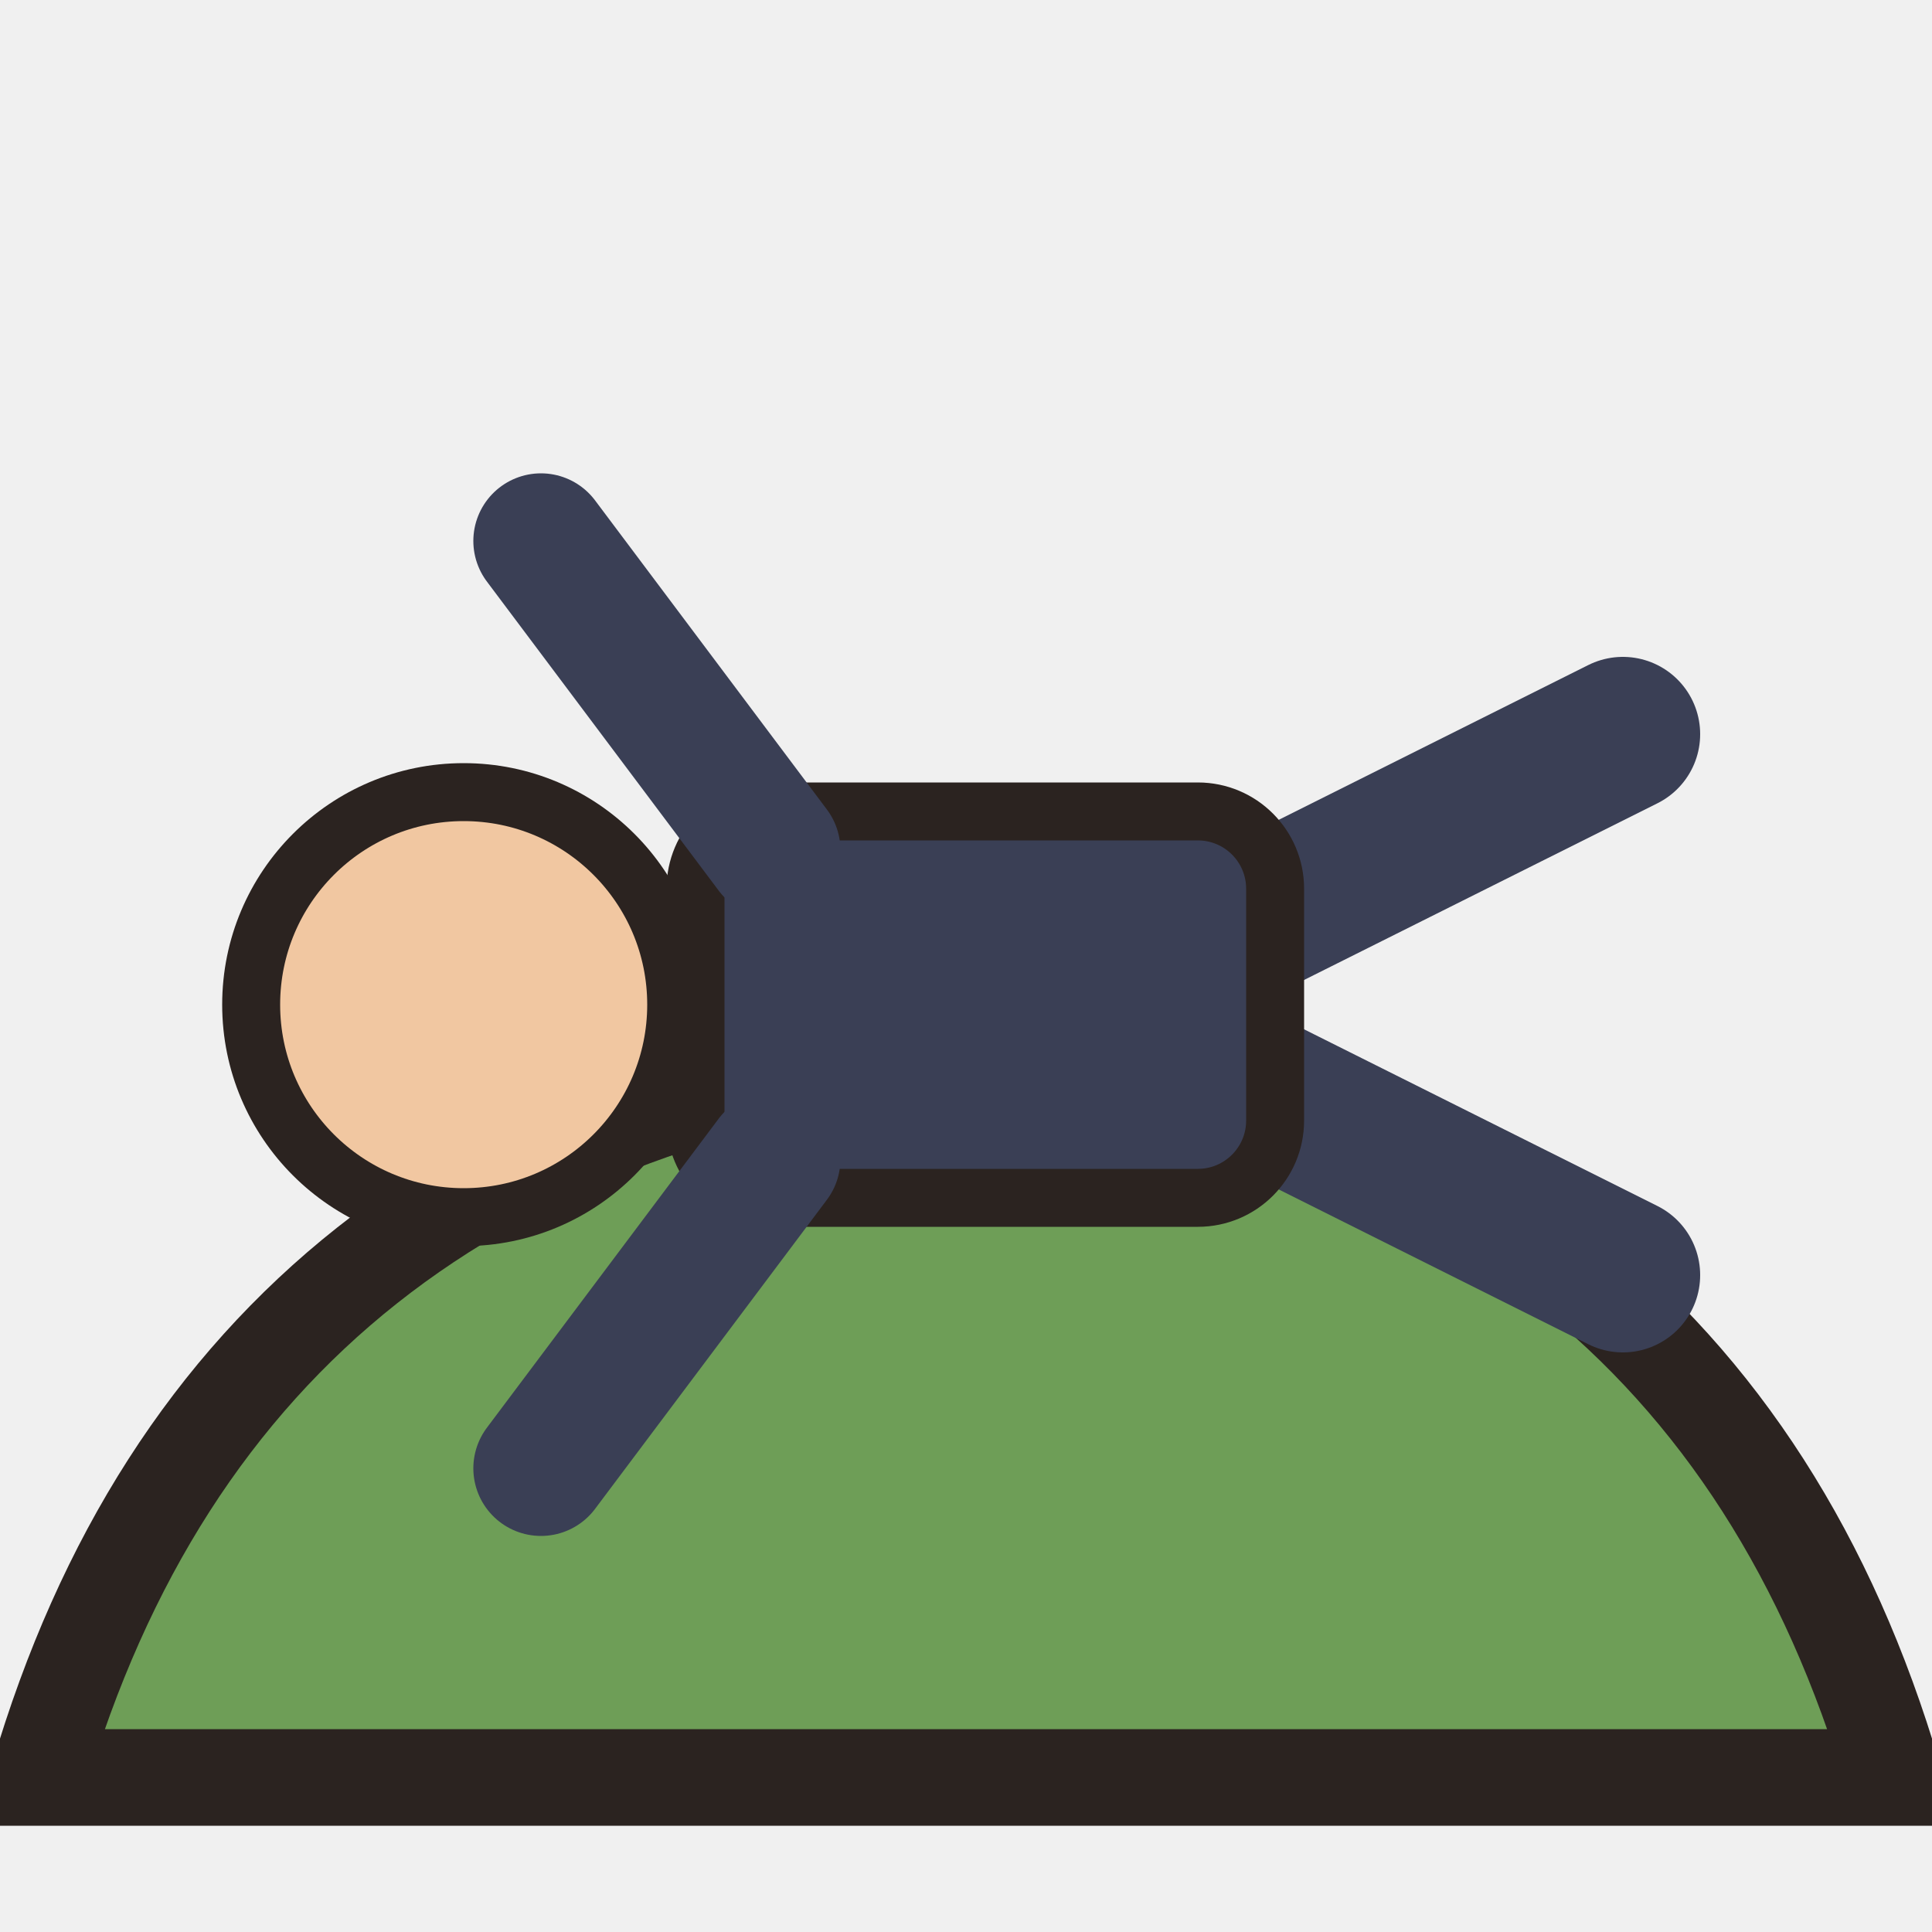
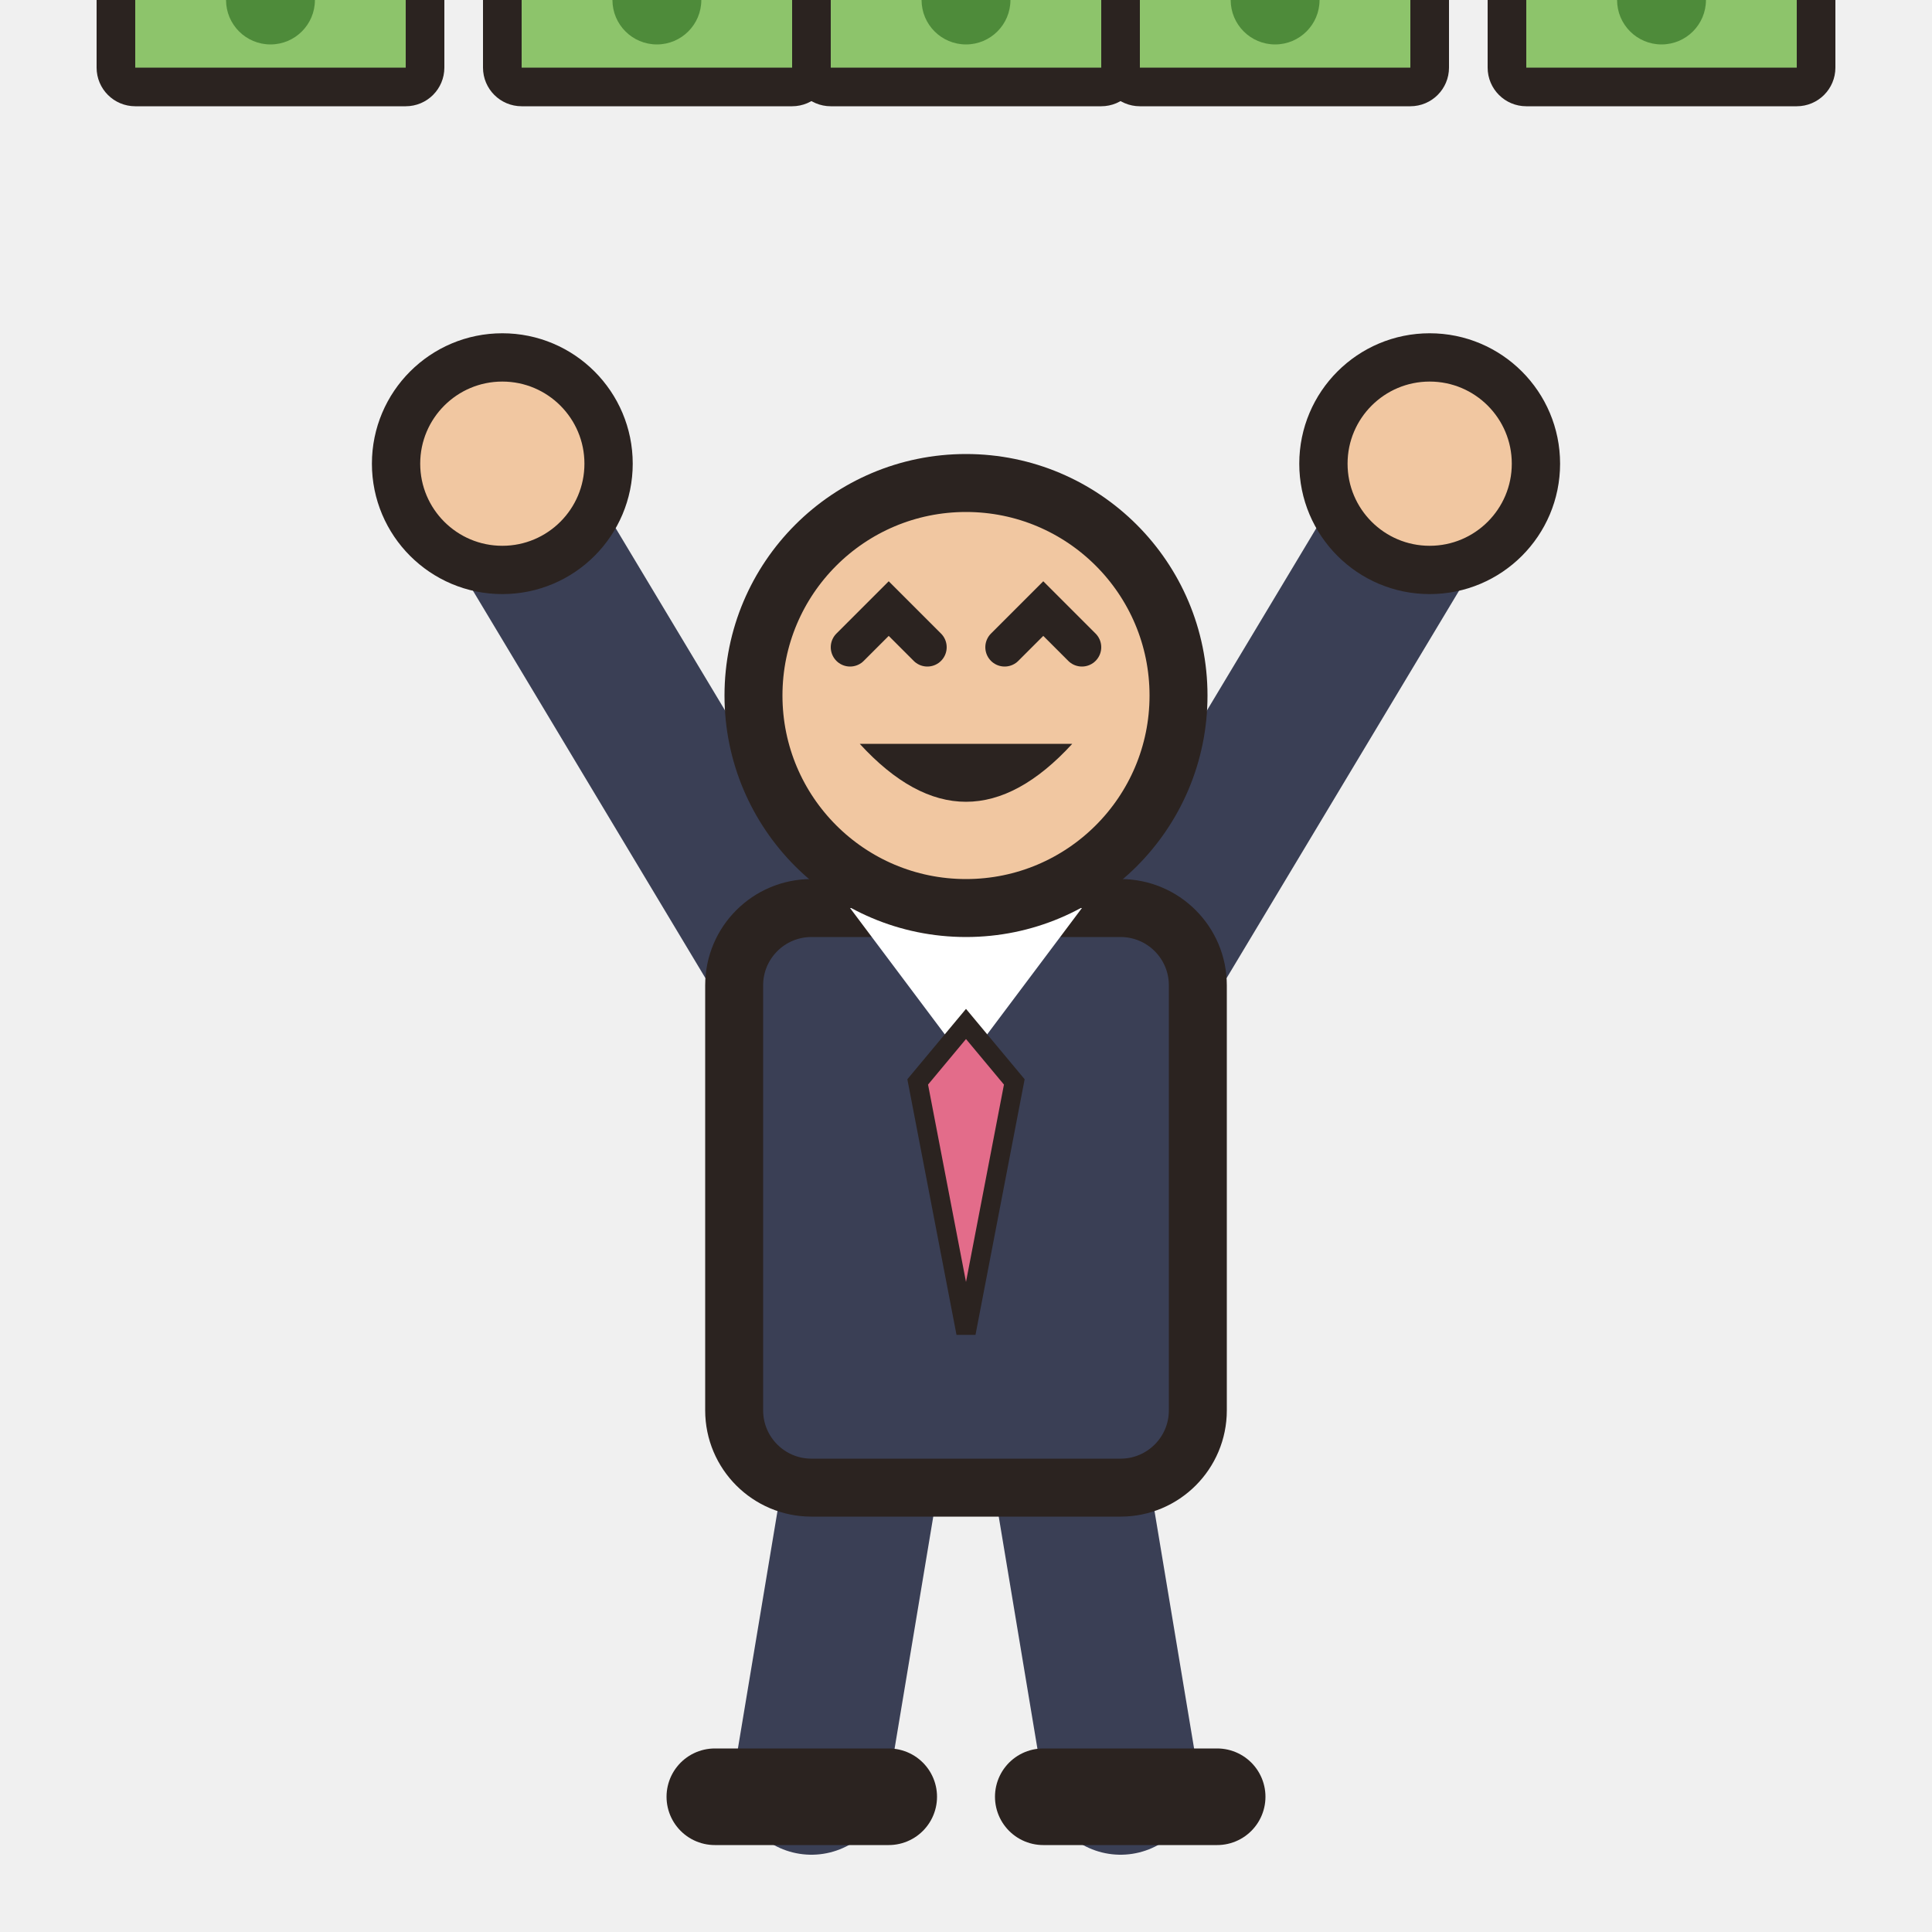
- <svg xmlns="http://www.w3.org/2000/svg" viewBox="0 0 100 100" width="34" height="34">
-   <path d="M2 92q10-34 48-38q38 4 48 38z" fill="#6E9E57" stroke="#2B2320" stroke-width="5" />
-   <path d="M64 48l20-10M64 56l20 10" stroke="#3A3F55" stroke-width="8" stroke-linecap="round" />
-   <rect x="36" y="42" width="30" height="20" rx="4" fill="#3A3F55" stroke="#2B2320" stroke-width="3" />
-   <path d="M40 44l-12-16M40 60l-12 16" stroke="#3A3F55" stroke-width="7" stroke-linecap="round" />
-   <circle cx="24" cy="52" r="11" fill="#F1C7A1" stroke="#2B2320" stroke-width="3" />
+ <svg xmlns="http://www.w3.org/2000/svg" viewBox="0 0 100 100" width="34" height="34" aria-hidden="true">
+   <style>
+ @keyframes m-fall{0%{transform:translate(0,-10px) rotate(-20deg);opacity:0}8%{opacity:1}30%{transform:translate(4px,20px) rotate(18deg)}55%{transform:translate(-4px,50px) rotate(-16deg)}82%{transform:translate(3px,80px) rotate(12deg);opacity:1}100%{transform:translate(0,104px) rotate(-8deg);opacity:0}}
+ @keyframes m-wl{0%,100%{transform:rotate(0)}50%{transform:rotate(-10deg)}}
+ @keyframes m-wr{0%,100%{transform:rotate(0)}50%{transform:rotate(10deg)}}
+ .m-b{transform-box:fill-box;transform-origin:center;animation:m-fall 2.4s linear infinite}
+ .m-b1{animation-delay:0s}.m-b2{animation-delay:-.6s}.m-b3{animation-delay:-1.2s}.m-b4{animation-delay:-1.8s}.m-b5{animation-delay:-.9s}
+ .m-al{transform-box:view-box;transform-origin:42px 52px;animation:m-wl .6s ease-in-out infinite}
+ .m-ar{transform-box:view-box;transform-origin:58px 52px;animation:m-wr .6s ease-in-out infinite .3s}
+ 
+ @media (prefers-reduced-motion:reduce){.m-b,.m-al,.m-ar,.j-g,.j-sh,.j-b,.j-pile,.c-cloud,.c-d,.c-al,.c-ar{animation:none}}</style>
+   <g class="m-b m-b2">
+     <g transform="translate(34 0)">
+       <rect x="-8" y="-4.5" width="16" height="9" rx="1" fill="#8DC46B" stroke="#2B2320" stroke-width="2" />
+       <circle r="2.3" fill="#4E8B3A" />
+     </g>
+   </g>
+   <g class="m-b m-b4">
+     <g transform="translate(66 0)">
+       <rect x="-8" y="-4.5" width="16" height="9" rx="1" fill="#8DC46B" stroke="#2B2320" stroke-width="2" />
+       <circle r="2.3" fill="#4E8B3A" />
+     </g>
+   </g>
+   <g class="">
+     <path d="M45 74l-3 18M55 74l3 18" stroke="#3A3F55" stroke-width="8" stroke-linecap="round" />
+     <path d="M37 93h9M54 93h9" stroke="#2B2320" stroke-width="5" stroke-linecap="round" />
+     <g class="m-al">
+       <path d="M42 52L27 27" stroke="#3A3F55" stroke-width="8" stroke-linecap="round" />
+       <circle cx="26" cy="24" r="5.5" fill="#F1C7A1" stroke="#2B2320" stroke-width="2.5" />
+     </g>
+     <g class="m-ar">
+       <path d="M58 52L73 27" stroke="#3A3F55" stroke-width="8" stroke-linecap="round" />
+       <circle cx="74" cy="24" r="5.5" fill="#F1C7A1" stroke="#2B2320" stroke-width="2.5" />
+     </g>
+     <rect x="38" y="47" width="24" height="30" rx="4" fill="#3A3F55" stroke="#2B2320" stroke-width="3" />
+     <path d="M44 47l6 8 6-8z" fill="#fff" />
+     <path d="M50 53l-2.5 3 2.5 13 2.5-13z" fill="#E36C8A" stroke="#2B2320" stroke-width="1" />
+     <circle cx="50" cy="36" r="11" fill="#F1C7A1" stroke="#2B2320" stroke-width="3" />
+     <path d="M44 33.5l2-2 2 2M52 33.5l2-2 2 2" stroke="#2B2320" stroke-width="2" fill="none" stroke-linecap="round" />
+     <path d="M44.5 38.5q5.5 6 11 0z" fill="#2B2320" />
+   </g>
+   <g class="m-b m-b1">
+     <g transform="translate(14 0)">
+       <rect x="-8" y="-4.5" width="16" height="9" rx="1" fill="#8DC46B" stroke="#2B2320" stroke-width="2" />
+       <circle r="2.3" fill="#4E8B3A" />
+     </g>
+   </g>
+   <g class="m-b m-b3">
+     <g transform="translate(86 0)">
+       <rect x="-8" y="-4.5" width="16" height="9" rx="1" fill="#8DC46B" stroke="#2B2320" stroke-width="2" />
+       <circle r="2.3" fill="#4E8B3A" />
+     </g>
+   </g>
+   <g class="m-b m-b5">
+     <g transform="translate(50 0)">
+       <rect x="-8" y="-4.5" width="16" height="9" rx="1" fill="#8DC46B" stroke="#2B2320" stroke-width="2" />
+       <circle r="2.3" fill="#4E8B3A" />
+     </g>
+   </g>
</svg>
